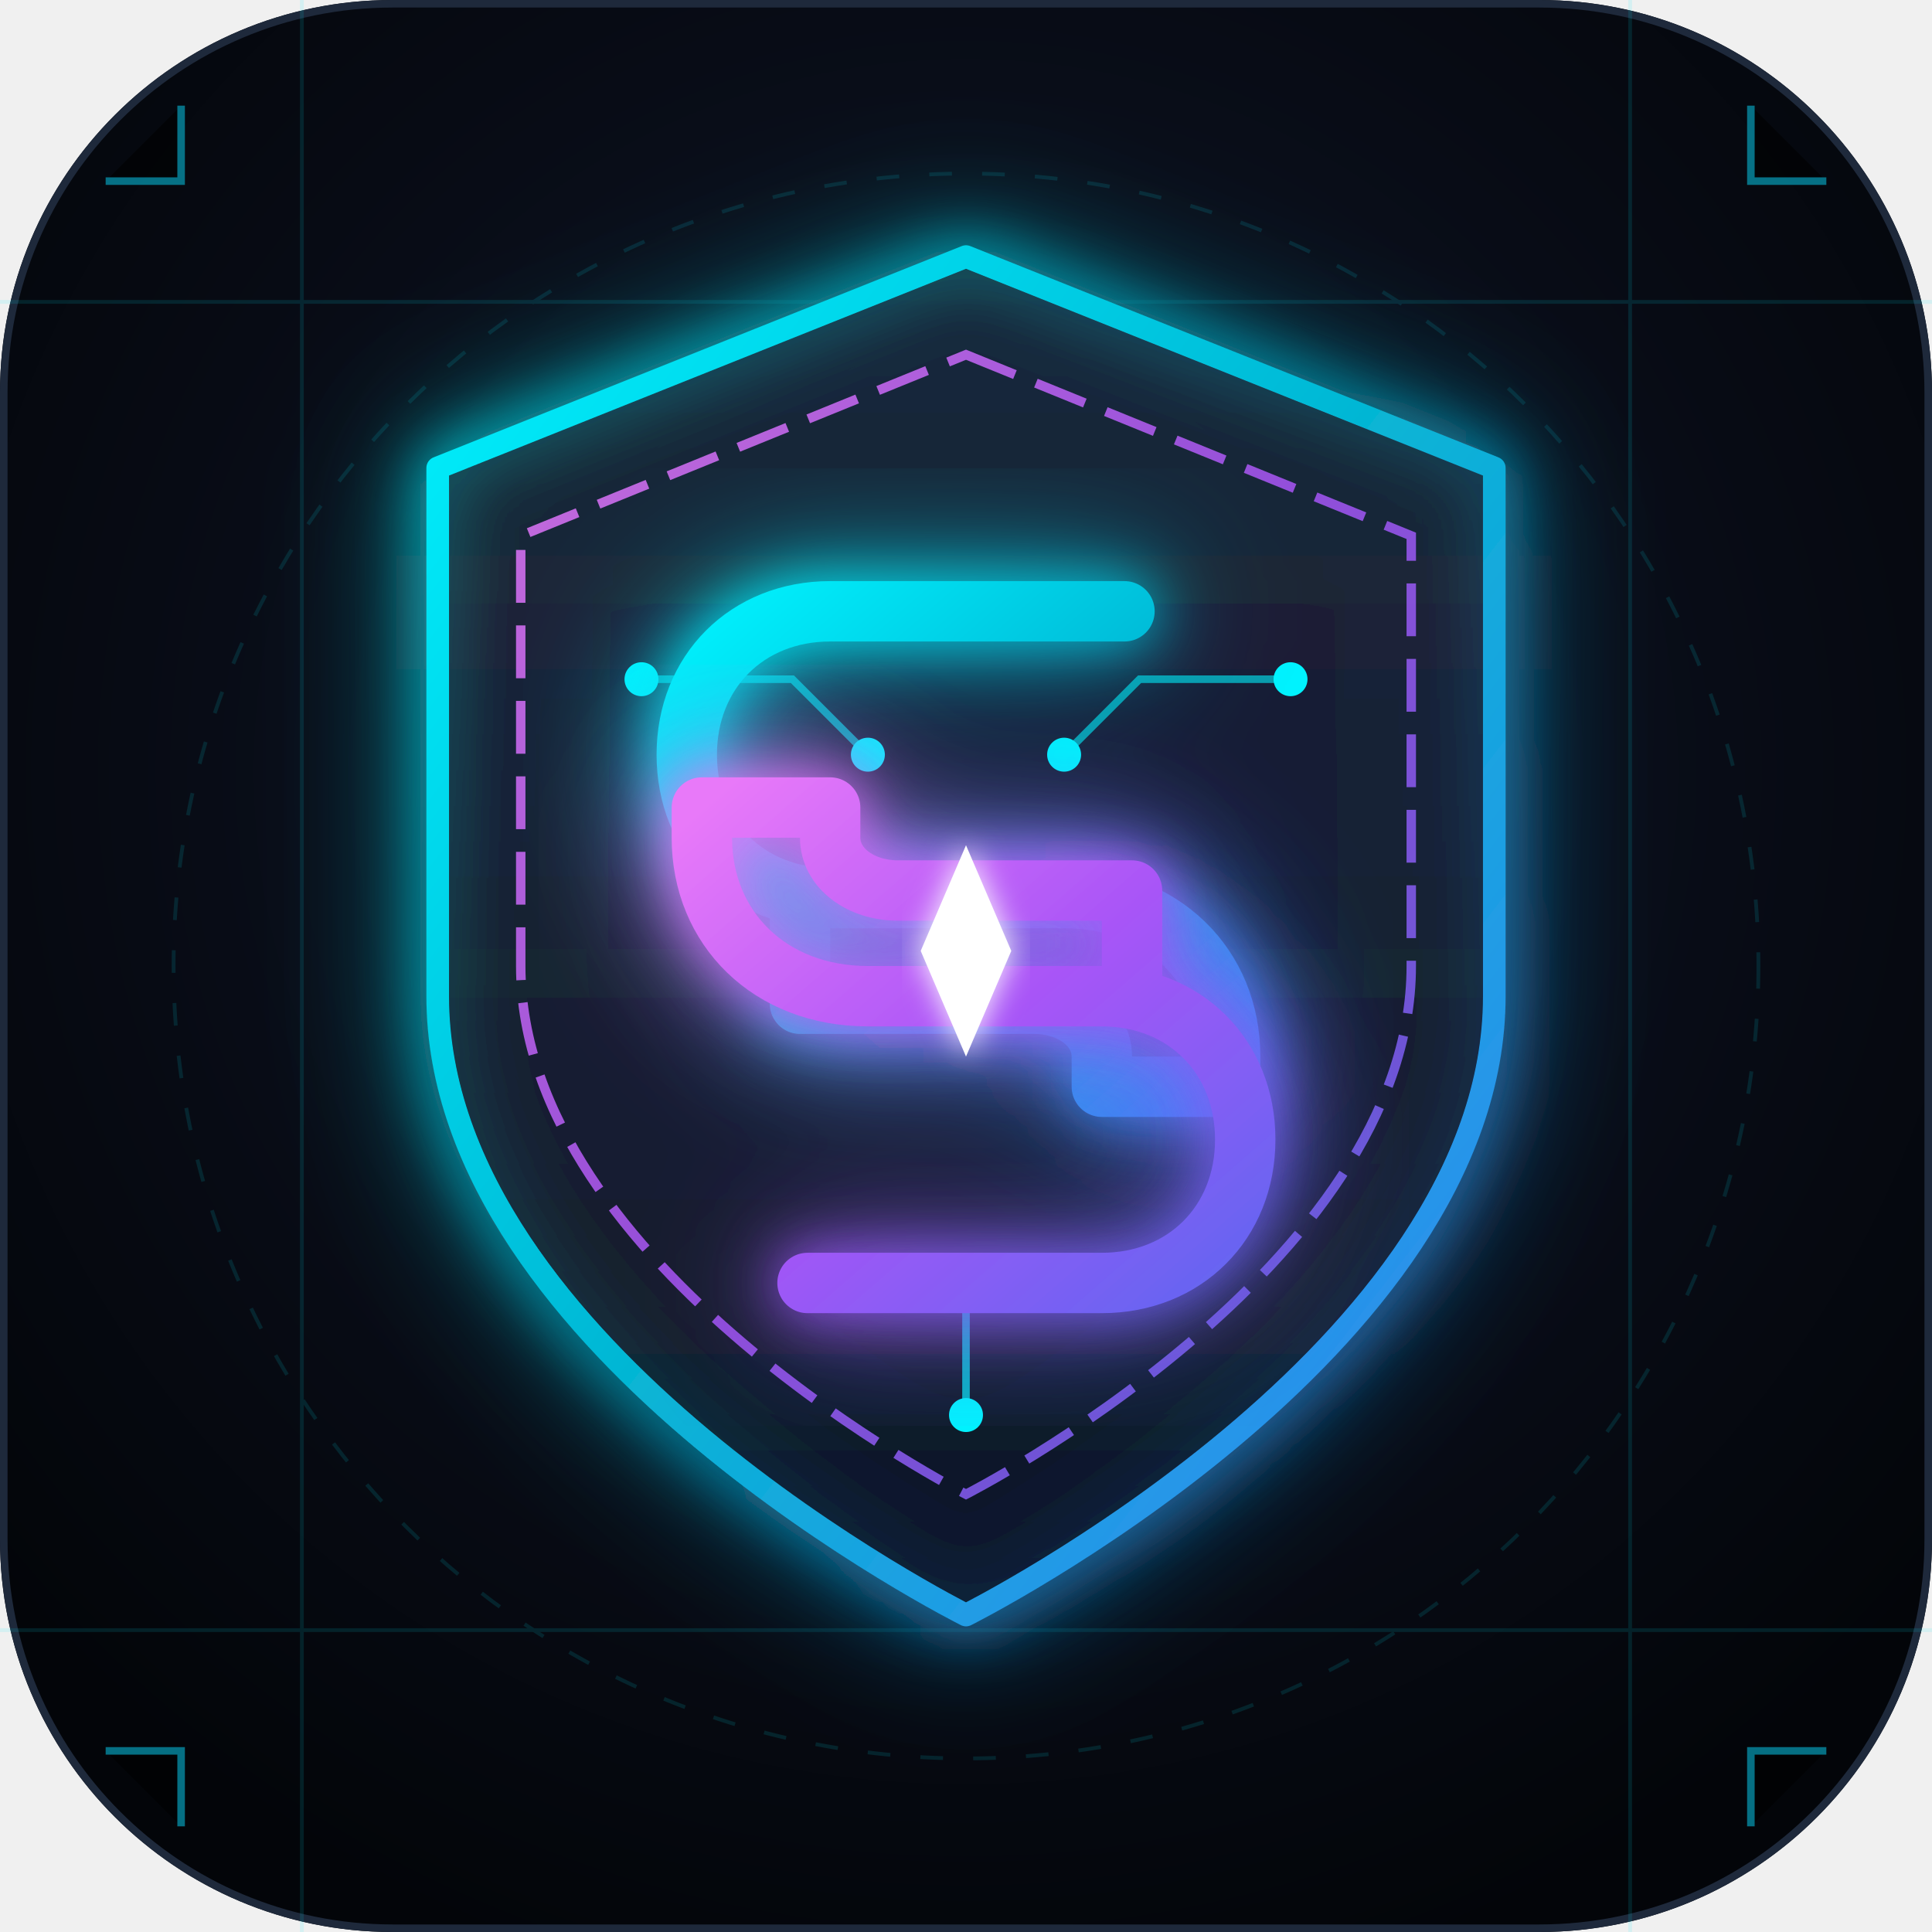
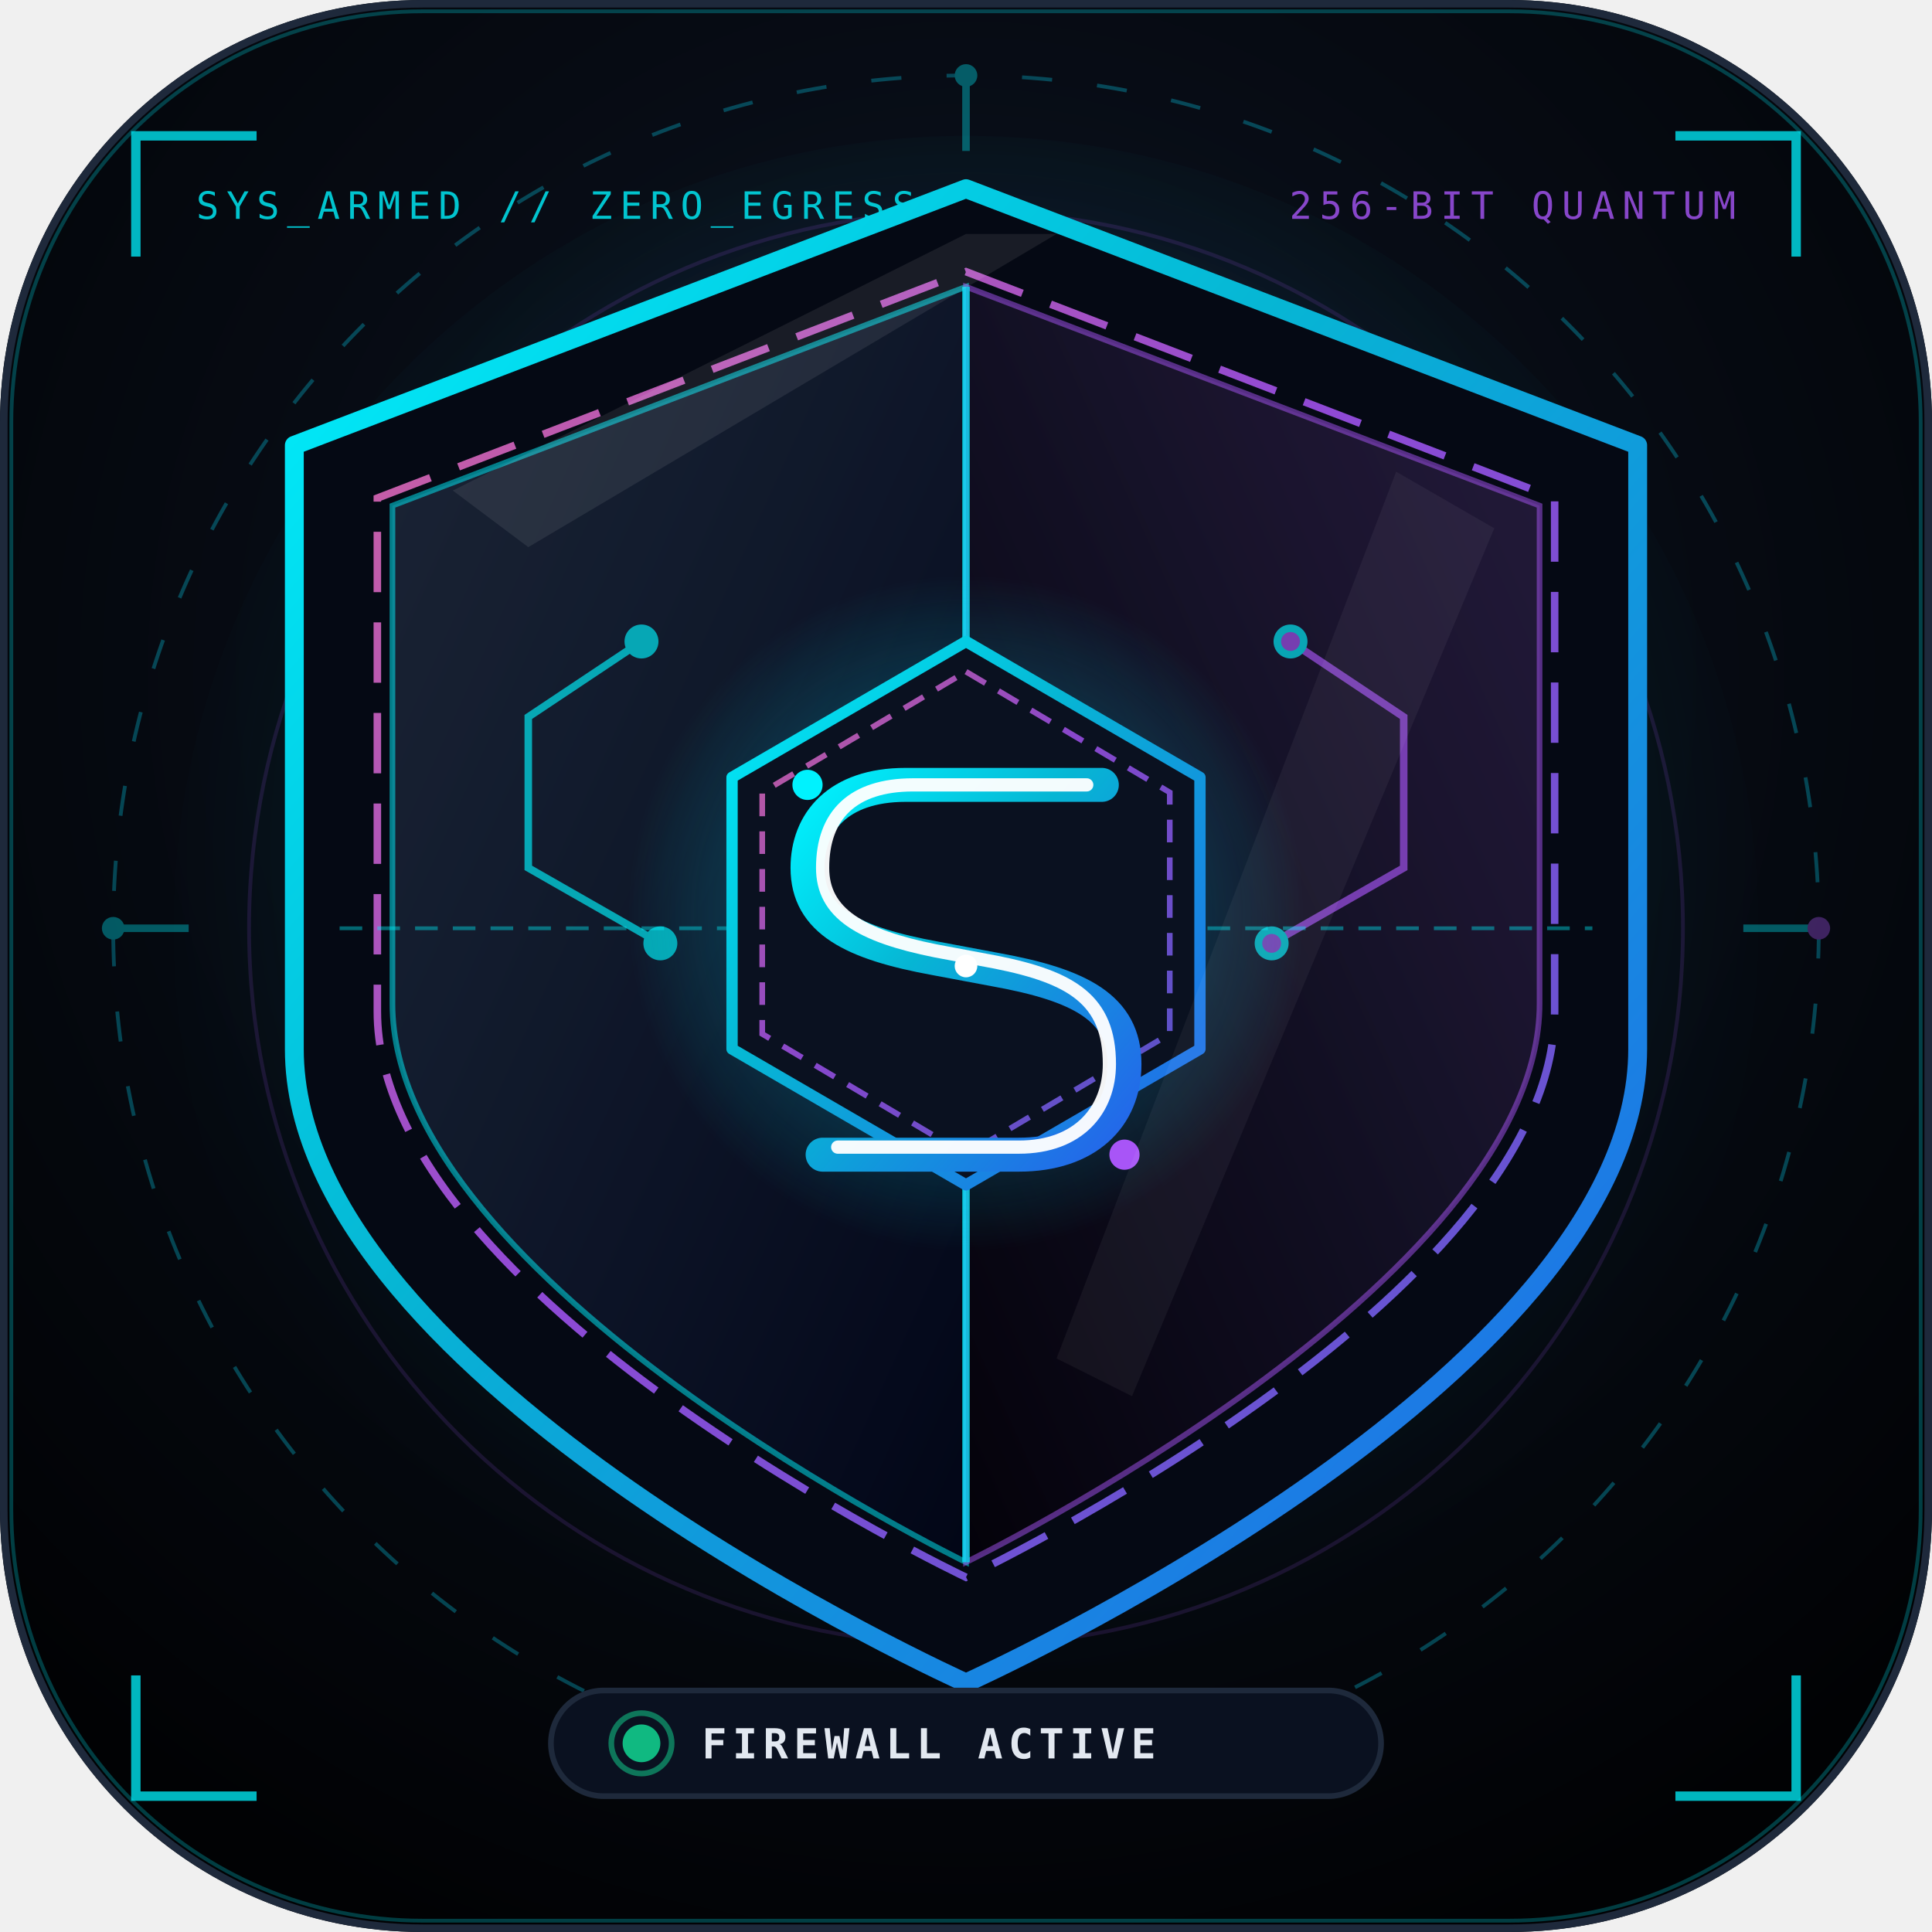
- <svg xmlns="http://www.w3.org/2000/svg" viewBox="0 0 512 512" width="100%" height="100%">
+ <svg xmlns="http://www.w3.org/2000/svg" viewBox="0 0 512 512" width="512" height="512">
  <defs>
-     <radialGradient id="bgGrad" cx="50%" cy="40%" r="65%">
-       <stop offset="0%" stop-color="#10192E" />
-       <stop offset="60%" stop-color="#080C16" />
-       <stop offset="100%" stop-color="#030509" />
+     <radialGradient id="cyberBg" cx="50%" cy="35%" r="70%">
+       <stop offset="0%" stop-color="#0E1726" />
+       <stop offset="45%" stop-color="#070C15" />
+       <stop offset="85%" stop-color="#030509" />
+       <stop offset="100%" stop-color="#010204" />
    </radialGradient>
-     <linearGradient id="cyanNeon" x1="0%" y1="0%" x2="100%" y2="100%">
+     <linearGradient id="plasmaCyan" x1="0%" y1="0%" x2="100%" y2="100%">
      <stop offset="0%" stop-color="#00F2FE" />
-       <stop offset="50%" stop-color="#06B6D4" />
-       <stop offset="100%" stop-color="#3B82F6" />
+       <stop offset="40%" stop-color="#06B6D4" />
+       <stop offset="100%" stop-color="#2563EB" />
    </linearGradient>
-     <linearGradient id="purpleNeon" x1="0%" y1="0%" x2="100%" y2="100%">
-       <stop offset="0%" stop-color="#E879F9" />
-       <stop offset="50%" stop-color="#A855F7" />
+     <linearGradient id="hyperViolet" x1="0%" y1="0%" x2="100%" y2="100%">
+       <stop offset="0%" stop-color="#F472B6" />
+       <stop offset="45%" stop-color="#A855F7" />
      <stop offset="100%" stop-color="#6366F1" />
    </linearGradient>
-     <linearGradient id="plateGrad" x1="0%" y1="0%" x2="0%" y2="100%">
-       <stop offset="0%" stop-color="#1E293B" stop-opacity="0.8" />
-       <stop offset="100%" stop-color="#0F172A" stop-opacity="0.95" />
-     </linearGradient>
-     <radialGradient id="coreGlow" cx="50%" cy="50%" r="50%">
-       <stop offset="0%" stop-color="#00F2FE" stop-opacity="0.6" />
-       <stop offset="50%" stop-color="#06B6D4" stop-opacity="0.2" />
+     <radialGradient id="coreRadiance" cx="50%" cy="50%" r="50%">
+       <stop offset="0%" stop-color="#FFFFFF" stop-opacity="1" />
+       <stop offset="25%" stop-color="#00F2FE" stop-opacity="0.85" />
+       <stop offset="65%" stop-color="#06B6D4" stop-opacity="0.3" />
      <stop offset="100%" stop-color="#00F2FE" stop-opacity="0" />
    </radialGradient>
-     <filter id="neonGlow" x="-30%" y="-30%" width="160%" height="160%">
-       <feGaussianBlur stdDeviation="8" result="blur1" />
-       <feGaussianBlur stdDeviation="16" result="blur2" />
-       <feMerge>
-         <feMergeNode in="blur2" />
-         <feMergeNode in="blur1" />
-         <feMergeNode in="SourceGraphic" />
-       </feMerge>
-     </filter>
-     <filter id="softGlow" x="-20%" y="-20%" width="140%" height="140%">
-       <feGaussianBlur stdDeviation="4" result="blur" />
-       <feMerge>
-         <feMergeNode in="blur" />
-         <feMergeNode in="SourceGraphic" />
-       </feMerge>
-     </filter>
+     <linearGradient id="matrixGreen" x1="0%" y1="0%" x2="100%" y2="0%">
+       <stop offset="0%" stop-color="#34D399" />
+       <stop offset="100%" stop-color="#059669" />
+     </linearGradient>
+     <linearGradient id="facetLeft" x1="0%" y1="0%" x2="100%" y2="100%">
+       <stop offset="0%" stop-color="#1E293B" stop-opacity="0.85" />
+       <stop offset="50%" stop-color="#0F172A" stop-opacity="0.95" />
+       <stop offset="100%" stop-color="#020617" stop-opacity="0.98" />
+     </linearGradient>
+     <linearGradient id="facetRight" x1="100%" y1="0%" x2="0%" y2="100%">
+       <stop offset="0%" stop-color="#2D1F47" stop-opacity="0.75" />
+       <stop offset="50%" stop-color="#131024" stop-opacity="0.95" />
+       <stop offset="100%" stop-color="#04020A" stop-opacity="0.98" />
+     </linearGradient>
+     <radialGradient id="shieldAmbientHalo" cx="50%" cy="45%" r="55%">
+       <stop offset="0%" stop-color="#00F2FE" stop-opacity="0.25" />
+       <stop offset="40%" stop-color="#8B5CF6" stop-opacity="0.15" />
+       <stop offset="80%" stop-color="#06B6D4" stop-opacity="0.03" />
+       <stop offset="100%" stop-color="#000000" stop-opacity="0" />
+     </radialGradient>
  </defs>
-   <rect width="512" height="512" rx="104" fill="url(#bgGrad)" />
-   <rect width="510" height="510" x="1" y="1" rx="103" fill="none" stroke="#1E293B" stroke-width="2" />
-   <g opacity="0.12" stroke="#00F2FE" stroke-width="1">
-     <line x1="80" y1="0" x2="80" y2="512" />
-     <line x1="432" y1="0" x2="432" y2="512" />
-     <line x1="0" y1="80" x2="512" y2="80" />
-     <line x1="0" y1="432" x2="512" y2="432" />
-     <circle cx="256" cy="256" r="210" fill="none" stroke-dasharray="6 8" />
+   <rect width="512" height="512" rx="112" fill="url(#cyberBg)" />
+   <rect width="510" height="510" x="1" y="1" rx="111" fill="none" stroke="#1E293B" stroke-width="2" />
+   <rect width="506" height="506" x="3" y="3" rx="109" fill="none" stroke="#00F2FE" stroke-width="1" stroke-opacity="0.25" />
+   <circle cx="256" cy="246" r="210" fill="url(#shieldAmbientHalo)" />
+   <g opacity="0.35">
+     <circle cx="256" cy="246" r="226" fill="none" stroke="#06B6D4" stroke-width="1" stroke-dasharray="8 12" />
+     <circle cx="256" cy="246" r="190" fill="none" stroke="#A855F7" stroke-width="1" stroke-opacity="0.4" />
+     <circle cx="256" cy="246" r="150" fill="none" stroke="#00F2FE" stroke-width="1" stroke-dasharray="4 8" />
+     <line x1="256" y1="20" x2="256" y2="40" stroke="#00F2FE" stroke-width="2" />
+     <line x1="256" y1="452" x2="256" y2="472" stroke="#00F2FE" stroke-width="2" />
+     <line x1="30" y1="246" x2="50" y2="246" stroke="#00F2FE" stroke-width="2" />
+     <line x1="462" y1="246" x2="482" y2="246" stroke="#00F2FE" stroke-width="2" />
+     <circle cx="256" cy="20" r="3" fill="#00F2FE" />
+     <circle cx="256" cy="472" r="3" fill="#A855F7" />
+     <circle cx="30" cy="246" r="3" fill="#00F2FE" />
+     <circle cx="482" cy="246" r="3" fill="#A855F7" />
  </g>
-   <circle cx="256" cy="250" r="140" fill="url(#coreGlow)" />
-   <path d="M 256 68             L 396 124             L 396 264             C 396 358 256 428 256 428             C 256 428 116 358 116 264             L 116 124 Z" fill="url(#plateGrad)" stroke="url(#cyanNeon)" stroke-width="6" stroke-linejoin="round" filter="url(#neonGlow)" />
-   <path d="M 256 94             L 374 142             L 374 256             C 374 336 256 396 256 396             C 256 396 138 336 138 256             L 138 142 Z" fill="none" stroke="url(#purpleNeon)" stroke-width="2.5" stroke-dasharray="14 6" opacity="0.85" />
-   <g stroke="#00F2FE" stroke-width="2" fill="#00F2FE">
-     <path d="M 170 180 L 210 180 L 230 200" fill="none" opacity="0.6" />
-     <circle cx="170" cy="180" r="3.5" />
-     <circle cx="230" cy="200" r="3.5" />
-     <path d="M 342 180 L 302 180 L 282 200" fill="none" opacity="0.6" />
-     <circle cx="342" cy="180" r="3.5" />
-     <circle cx="282" cy="200" r="3.5" />
-     <line x1="256" y1="340" x2="256" y2="375" opacity="0.7" />
-     <circle cx="256" cy="375" r="3.5" />
+   <g stroke="#00F2FE" stroke-width="2.5" fill="none" opacity="0.75">
+     <path d="M 36 68 L 36 36 L 68 36" />
+     <path d="M 476 68 L 476 36 L 444 36" />
+     <path d="M 36 444 L 36 476 L 68 476" />
+     <path d="M 476 444 L 476 476 L 444 476" />
  </g>
-   <path d="M 298 162             L 220 162             C 198 162 182 178 182 200             C 182 222 198 238 220 238             L 282 238             C 308 238 326 256 326 280             L 326 288            L 292 288            L 292 280            C 292 272 284 266 274 266            L 212 266            L 212 238" fill="none" stroke="url(#cyanNeon)" stroke-width="16" stroke-linecap="round" stroke-linejoin="round" filter="url(#neonGlow)" />
-   <path d="M 214 340             L 292 340             C 314 340 330 324 330 302             C 330 280 314 264 292 264             L 230 264             C 204 264 186 246 186 222             L 186 214            L 220 214            L 220 222            C 220 230 228 236 238 236            L 300 236            L 300 264" fill="none" stroke="url(#purpleNeon)" stroke-width="16" stroke-linecap="round" stroke-linejoin="round" filter="url(#neonGlow)" />
-   <polygon points="256,224 268,252 256,280 244,252" fill="#FFFFFF" filter="url(#softGlow)" />
-   <g stroke="#06B6D4" stroke-width="2" opacity="0.6">
-     <path d="M 28 48 L 48 48 L 48 28" />
-     <path d="M 484 48 L 464 48 L 464 28" />
-     <path d="M 28 464 L 48 464 L 48 484" />
-     <path d="M 484 464 L 464 464 L 464 484" />
+   <text x="52" y="58" font-family="'JetBrains Mono', Consolas, monospace" font-size="10" fill="#00F2FE" letter-spacing="2" opacity="0.8">SYS_ARMED // ZERO_EGRESS</text>
+   <text x="460" y="58" font-family="'JetBrains Mono', Consolas, monospace" font-size="10" fill="#A855F7" letter-spacing="2" text-anchor="end" opacity="0.8">256-BIT QUANTUM</text>
+   <path d="M 256 50             L 434 118             L 434 278             C 434 366 256 446 256 446             C 256 446 78 366 78 278             L 78 118 Z" fill="#050914" stroke="url(#plasmaCyan)" stroke-width="5" stroke-linejoin="round" />
+   <path d="M 256 72             L 412 132             L 412 268             C 412 344 256 418 256 418             C 256 418 100 344 100 268             L 100 132 Z" fill="none" stroke="url(#hyperViolet)" stroke-width="2" stroke-dasharray="16 8" opacity="0.85" />
+   <path d="M 256 76             L 104 134             L 104 266             C 104 340 256 414 256 414 Z" fill="url(#facetLeft)" stroke="#00F2FE" stroke-width="1.5" stroke-opacity="0.5" />
+   <path d="M 256 76             L 408 134             L 408 266             C 408 340 256 414 256 414 Z" fill="url(#facetRight)" stroke="#A855F7" stroke-width="1.5" stroke-opacity="0.5" />
+   <line x1="256" y1="76" x2="256" y2="414" stroke="#00F2FE" stroke-width="2" stroke-opacity="0.7" />
+   <g stroke="#00F2FE" stroke-width="2" fill="none" opacity="0.65">
+     <path d="M 170 170 L 140 190 L 140 230 L 175 250" />
+     <circle cx="170" cy="170" r="3.5" fill="#00F2FE" />
+     <circle cx="175" cy="250" r="3.5" fill="#00F2FE" />
+     <path d="M 342 170 L 372 190 L 372 230 L 337 250" stroke="#A855F7" />
+     <circle cx="342" cy="170" r="3.5" fill="#A855F7" />
+     <circle cx="337" cy="250" r="3.5" fill="#A855F7" />
  </g>
+   <line x1="90" y1="246" x2="422" y2="246" stroke="#00F2FE" stroke-width="1" stroke-opacity="0.4" stroke-dasharray="6 4" />
+   <circle cx="256" cy="242" r="90" fill="url(#coreRadiance)" opacity="0.65" />
+   <polygon points="256,170 318,206 318,278 256,314 194,278 194,206" fill="#0A1120" stroke="url(#plasmaCyan)" stroke-width="3" stroke-linejoin="round" />
+   <polygon points="256,178 310,210 310,274 256,306 202,274 202,210" fill="none" stroke="url(#hyperViolet)" stroke-width="1.5" stroke-dasharray="6 4" opacity="0.8" />
+   <g fill="none" stroke-linecap="round" stroke-linejoin="round">
+     <path d="M 292 208              L 240 208              C 222 208 214 218 214 230              C 214 244 226 250 248 254              L 264 257              C 286 261 298 267 298 282              C 298 296 288 306 270 306              L 218 306" stroke="url(#plasmaCyan)" stroke-width="9" />
+     <path d="M 288 208              L 242 208              C 226 208 218 216 218 230              C 218 242 228 248 248 252              L 264 255              C 284 259 294 265 294 282              C 294 294 286 304 270 304              L 222 304" stroke="#FFFFFF" stroke-width="3.5" opacity="0.95" />
+   </g>
+   <circle cx="214" cy="208" r="4" fill="#00F2FE" />
+   <circle cx="298" cy="306" r="4" fill="#A855F7" />
+   <circle cx="256" cy="256" r="3" fill="#FFFFFF" />
+   <g transform="translate(146, 448)">
+     <rect width="220" height="28" rx="14" fill="#0A1120" stroke="#1E293B" stroke-width="1.5" />
+     <circle cx="24" cy="14" r="5" fill="#10B981" />
+     <circle cx="24" cy="14" r="8" fill="none" stroke="#10B981" stroke-width="1.5" opacity="0.6" />
+     <text x="40" y="18" font-family="'JetBrains Mono', Consolas, monospace" font-size="11" font-weight="700" fill="#E2E8F0" letter-spacing="1.5">FIREWALL ACTIVE</text>
+   </g>
+   <path d="M 120 130 L 256 62 L 280 62 L 140 145 Z" fill="#FFFFFF" opacity="0.08" />
+   <path d="M 370 125 L 396 140 L 300 370 L 280 360 Z" fill="#FFFFFF" opacity="0.05" />
</svg>
